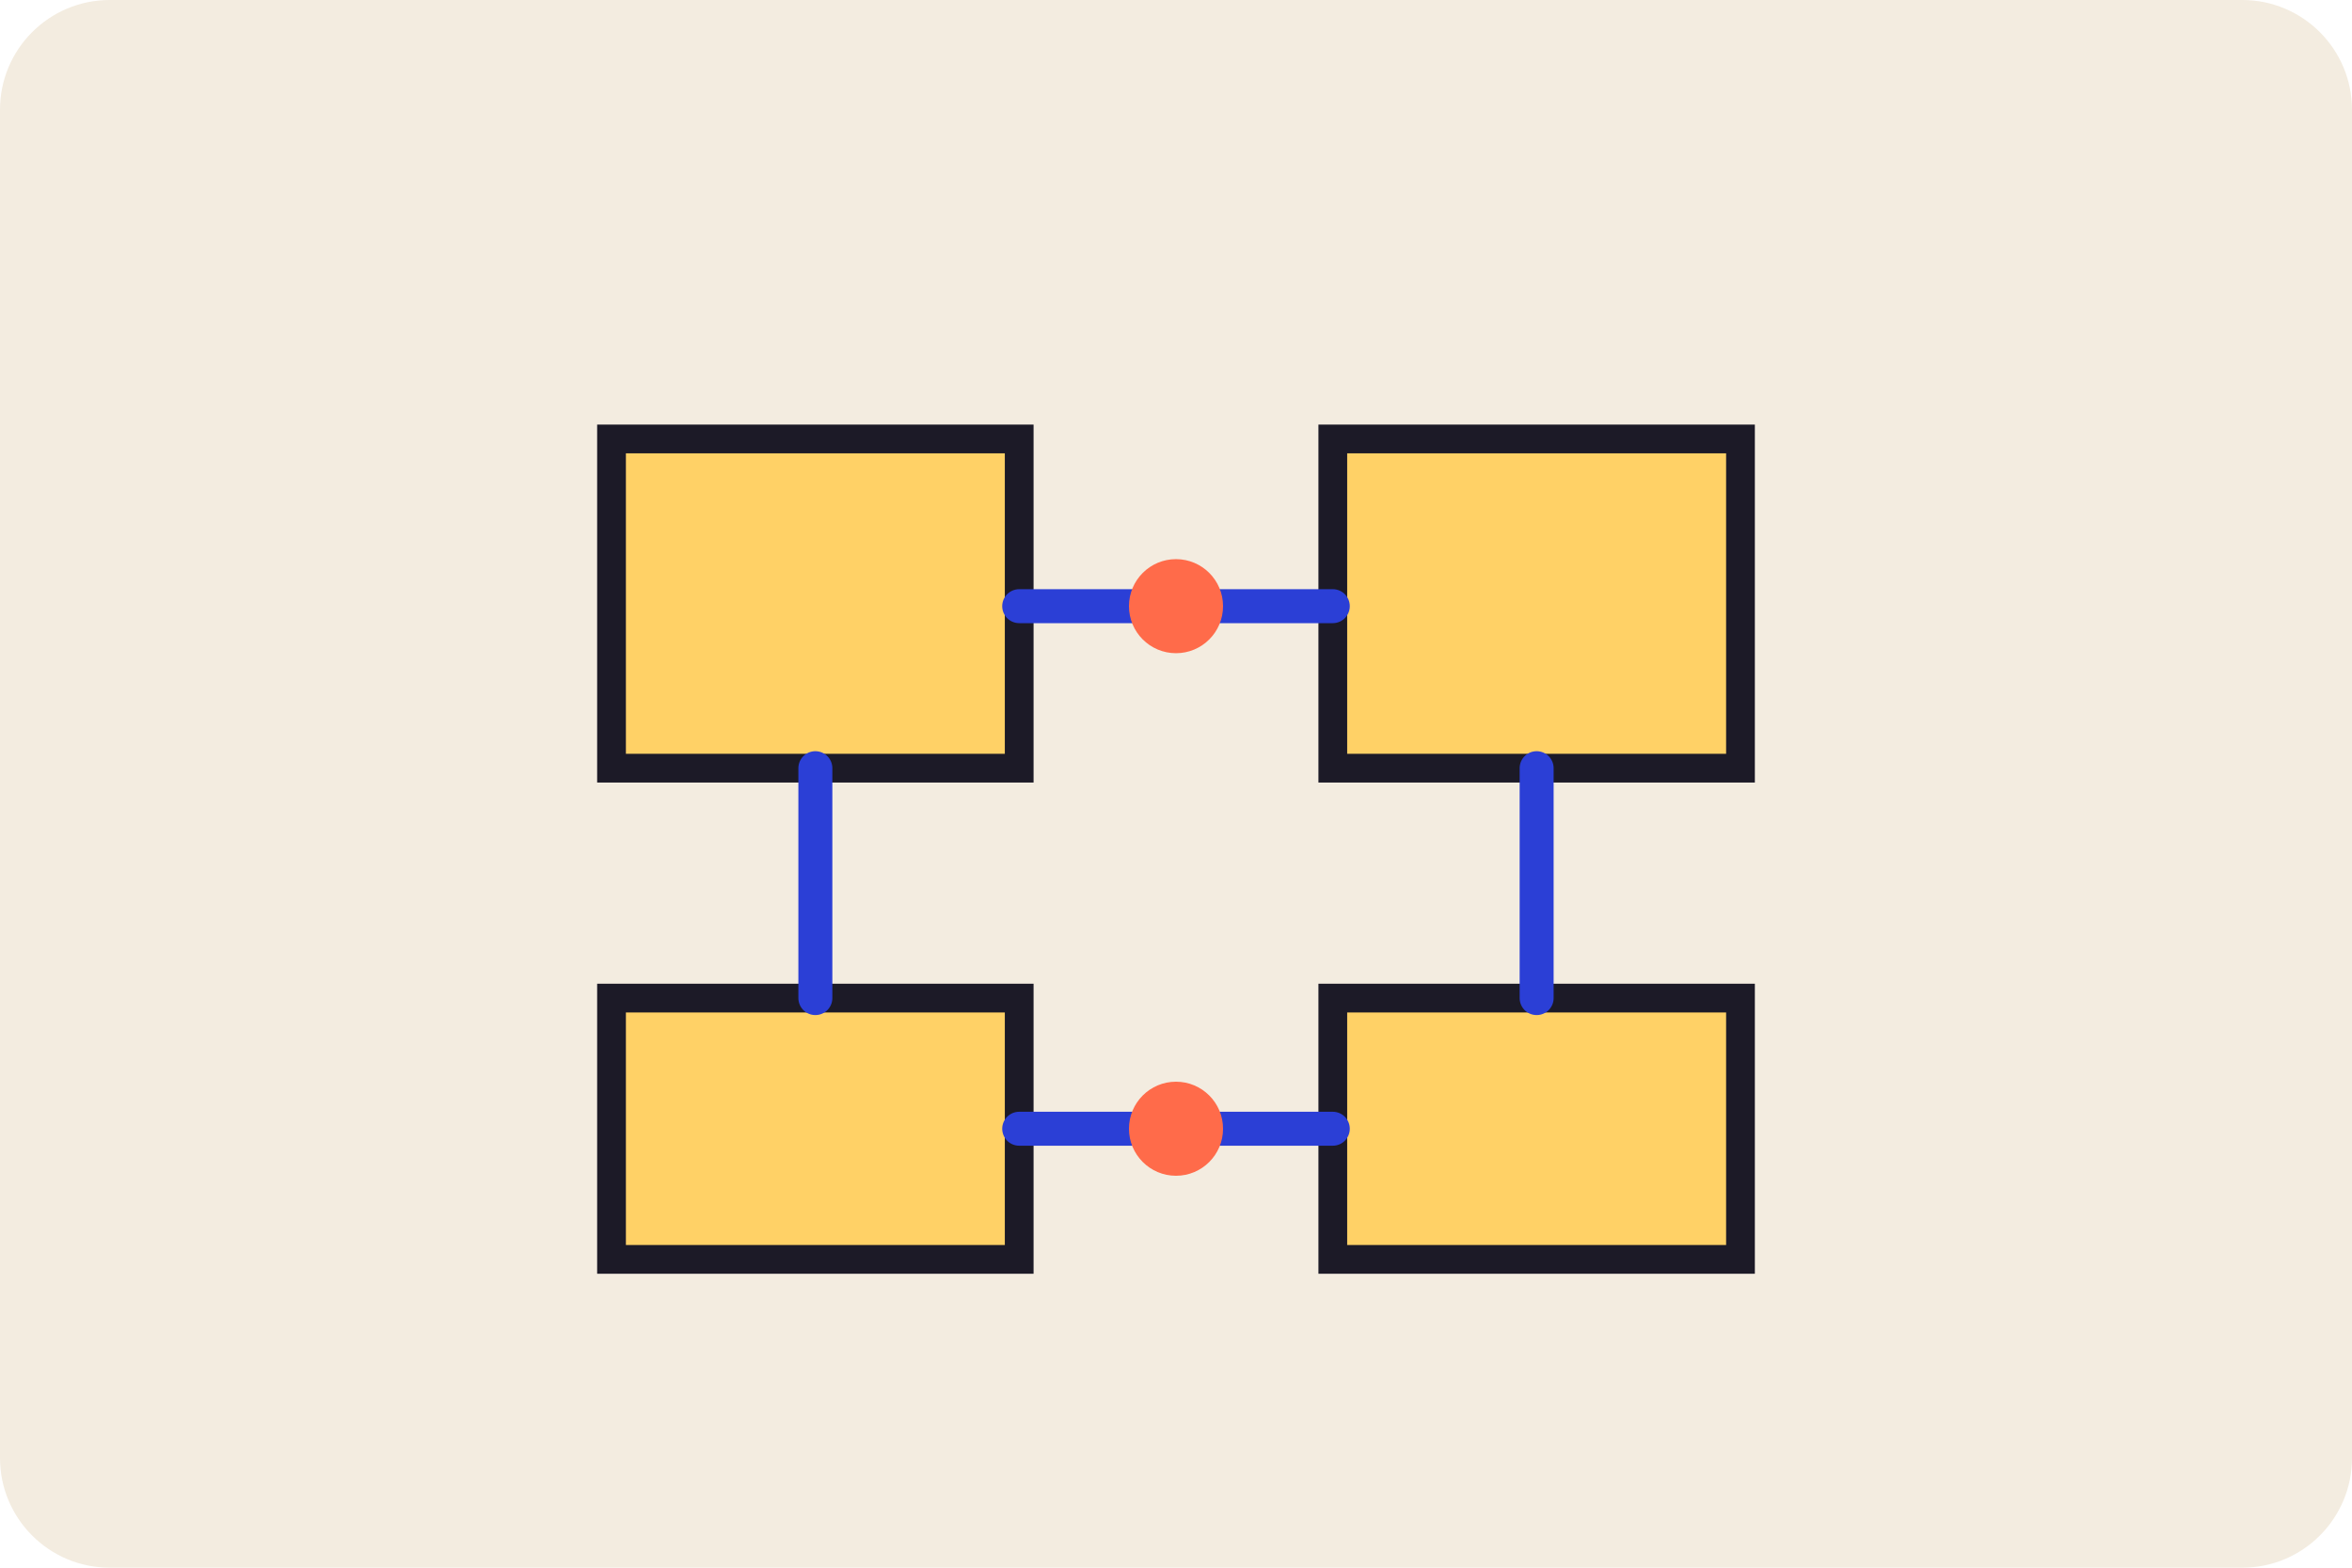
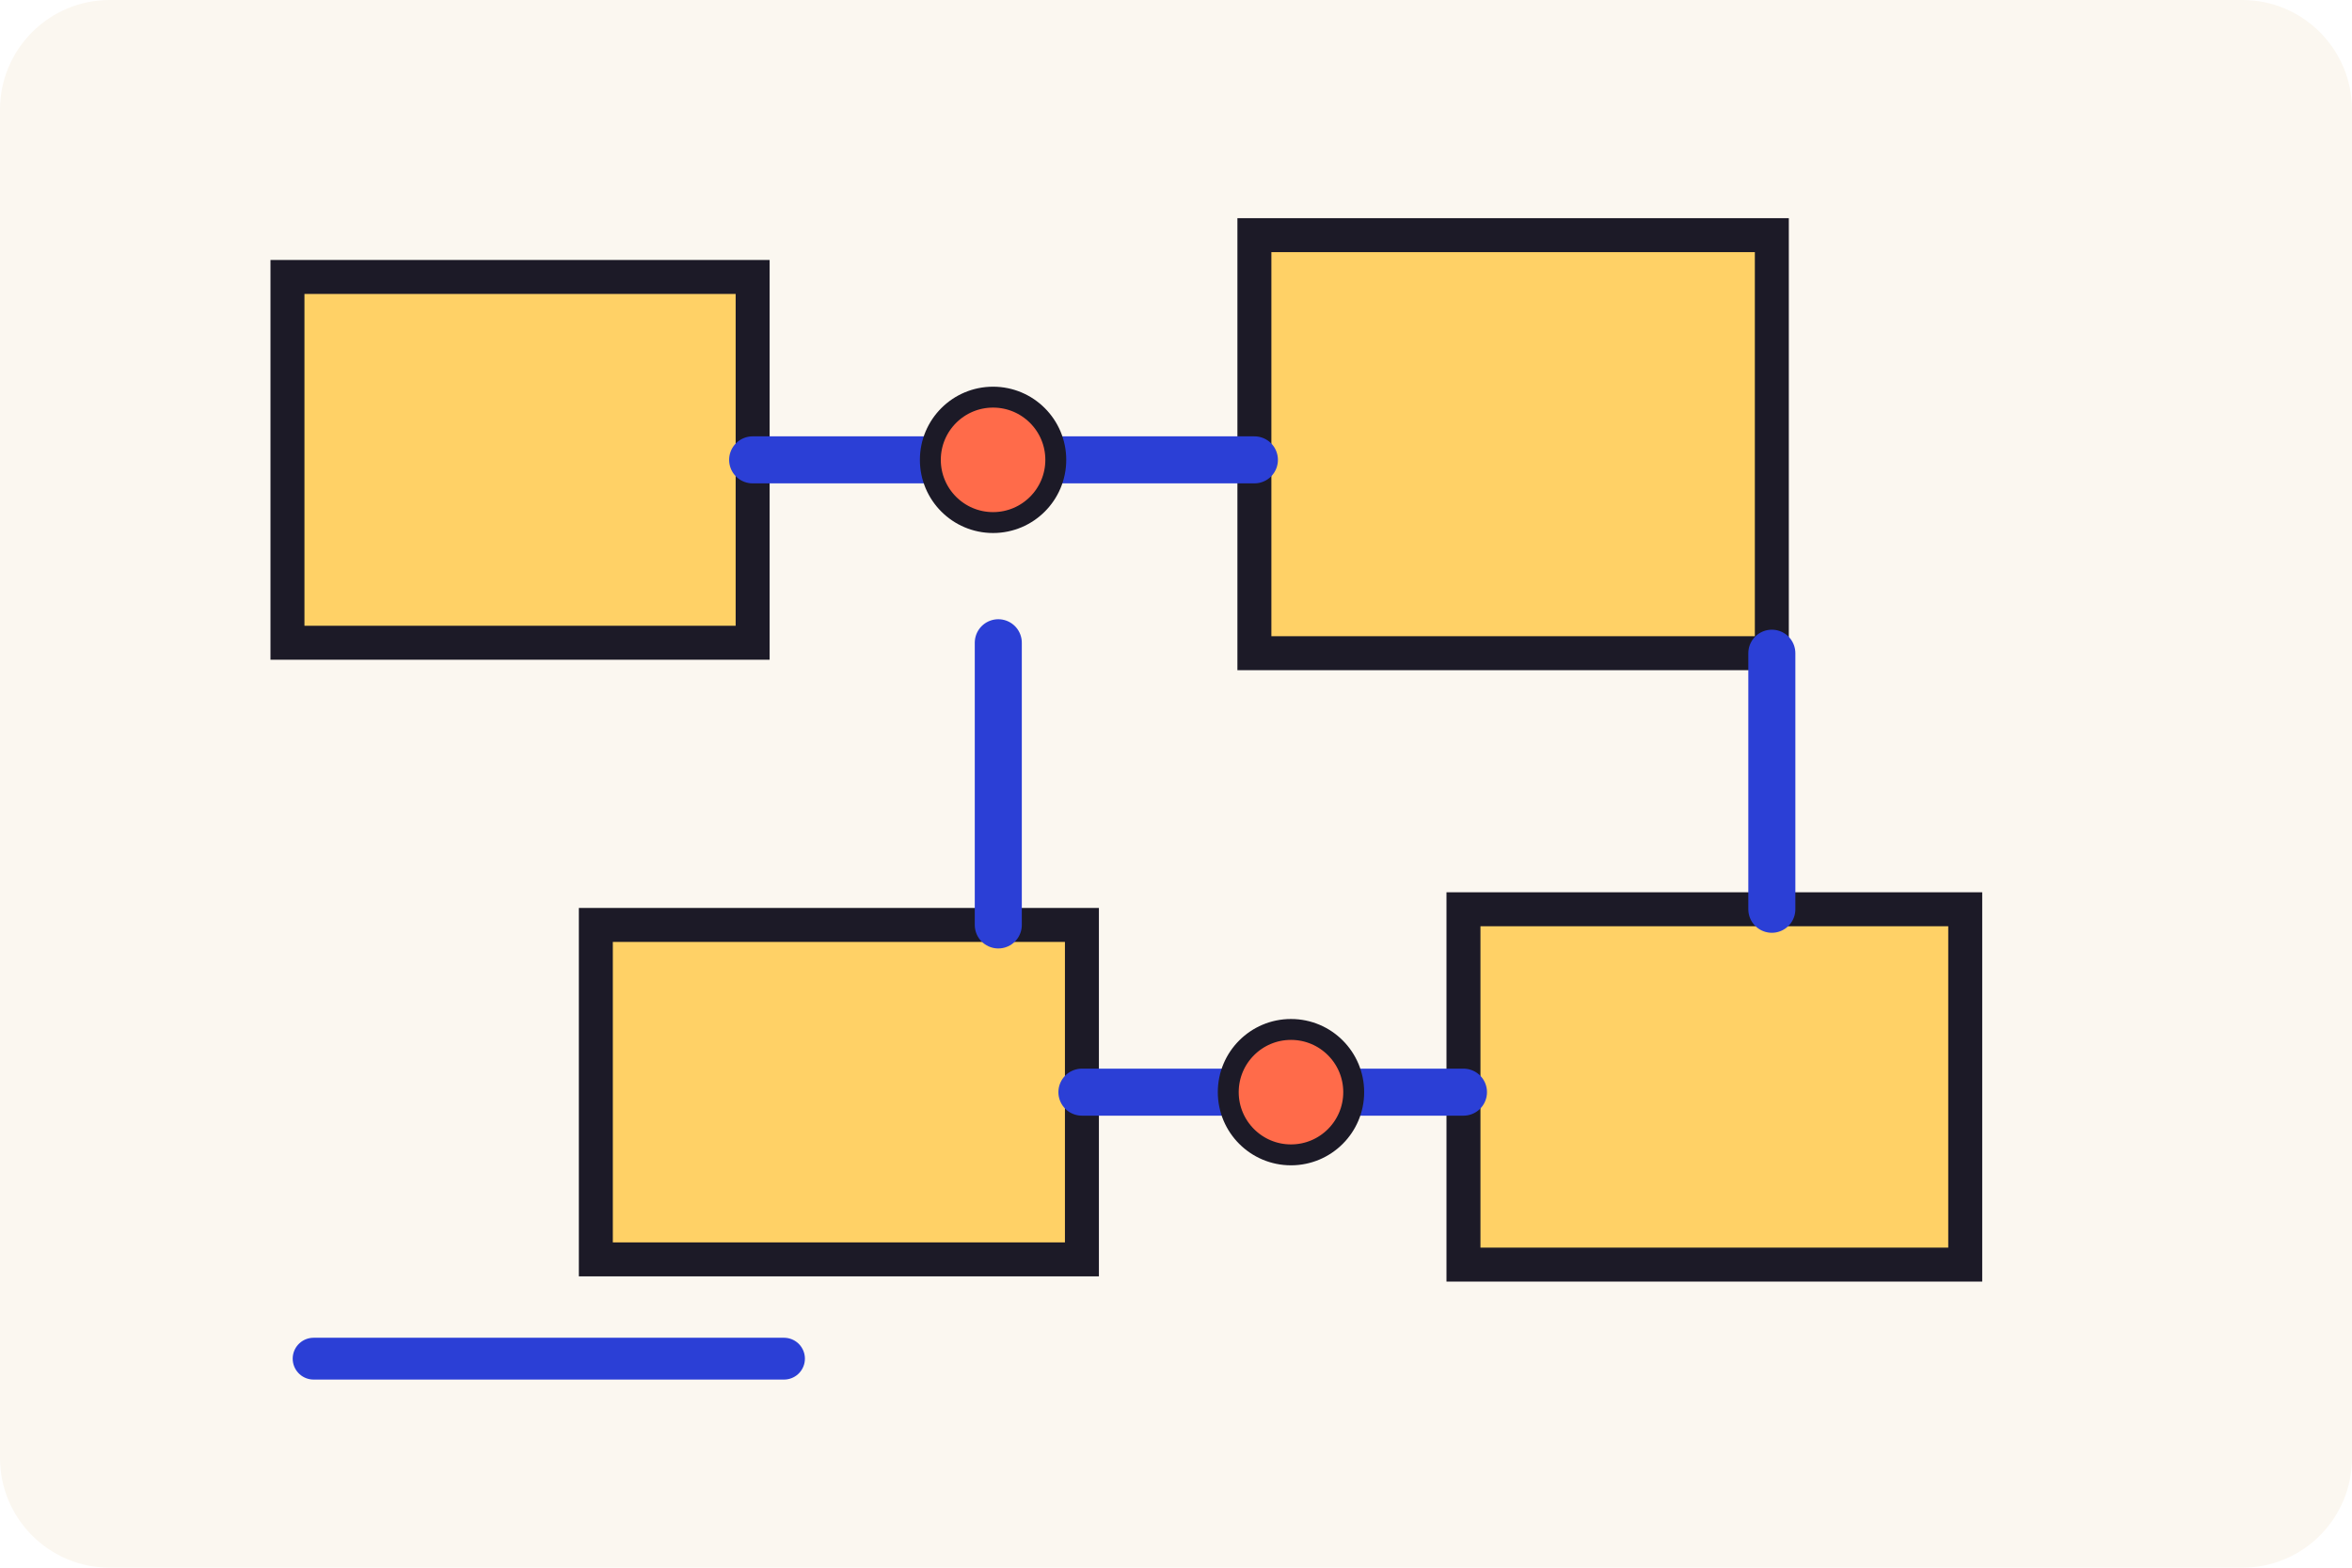
<svg xmlns="http://www.w3.org/2000/svg" viewBox="0 0 900 600">
-   <rect width="900" height="600" rx="42" fill="#F3ECE0" />
-   <path d="M234 168h156v126H234zM510 168h156v126H510zM234 382h156v100H234zM510 382h156v100H510z" fill="#FFD166" stroke="#1C1A27" stroke-width="11" />
-   <path d="M390 232h120M312 294v88M588 294v88M390 432h120" stroke="#2B3FD6" stroke-width="13" stroke-linecap="round" />
-   <circle cx="450" cy="232" r="18" fill="#FF6B4A" />
-   <circle cx="450" cy="432" r="18" fill="#FF6B4A" />
+   <rect width="900" height="600" rx="42" fill="#FBF7F0" />
+   <path d="M110 106h178v140H110zM480 90h198v160H480zM228 354h186v128H228zM560 348h192v136H560z" fill="#FFD166" stroke="#1C1A27" stroke-width="13" />
+   <path d="M288 176h192M382 246v108M678 250v98M414 418h146" stroke="#2B3FD6" stroke-width="18" stroke-linecap="round" />
+   <circle cx="380" cy="176" r="24" fill="#FF6B4A" stroke="#1C1A27" stroke-width="8" />
+   <circle cx="494" cy="418" r="24" fill="#FF6B4A" stroke="#1C1A27" stroke-width="8" />
+   <path d="M120 520h180" stroke="#2B3FD6" stroke-width="16" stroke-linecap="round" />
</svg>
